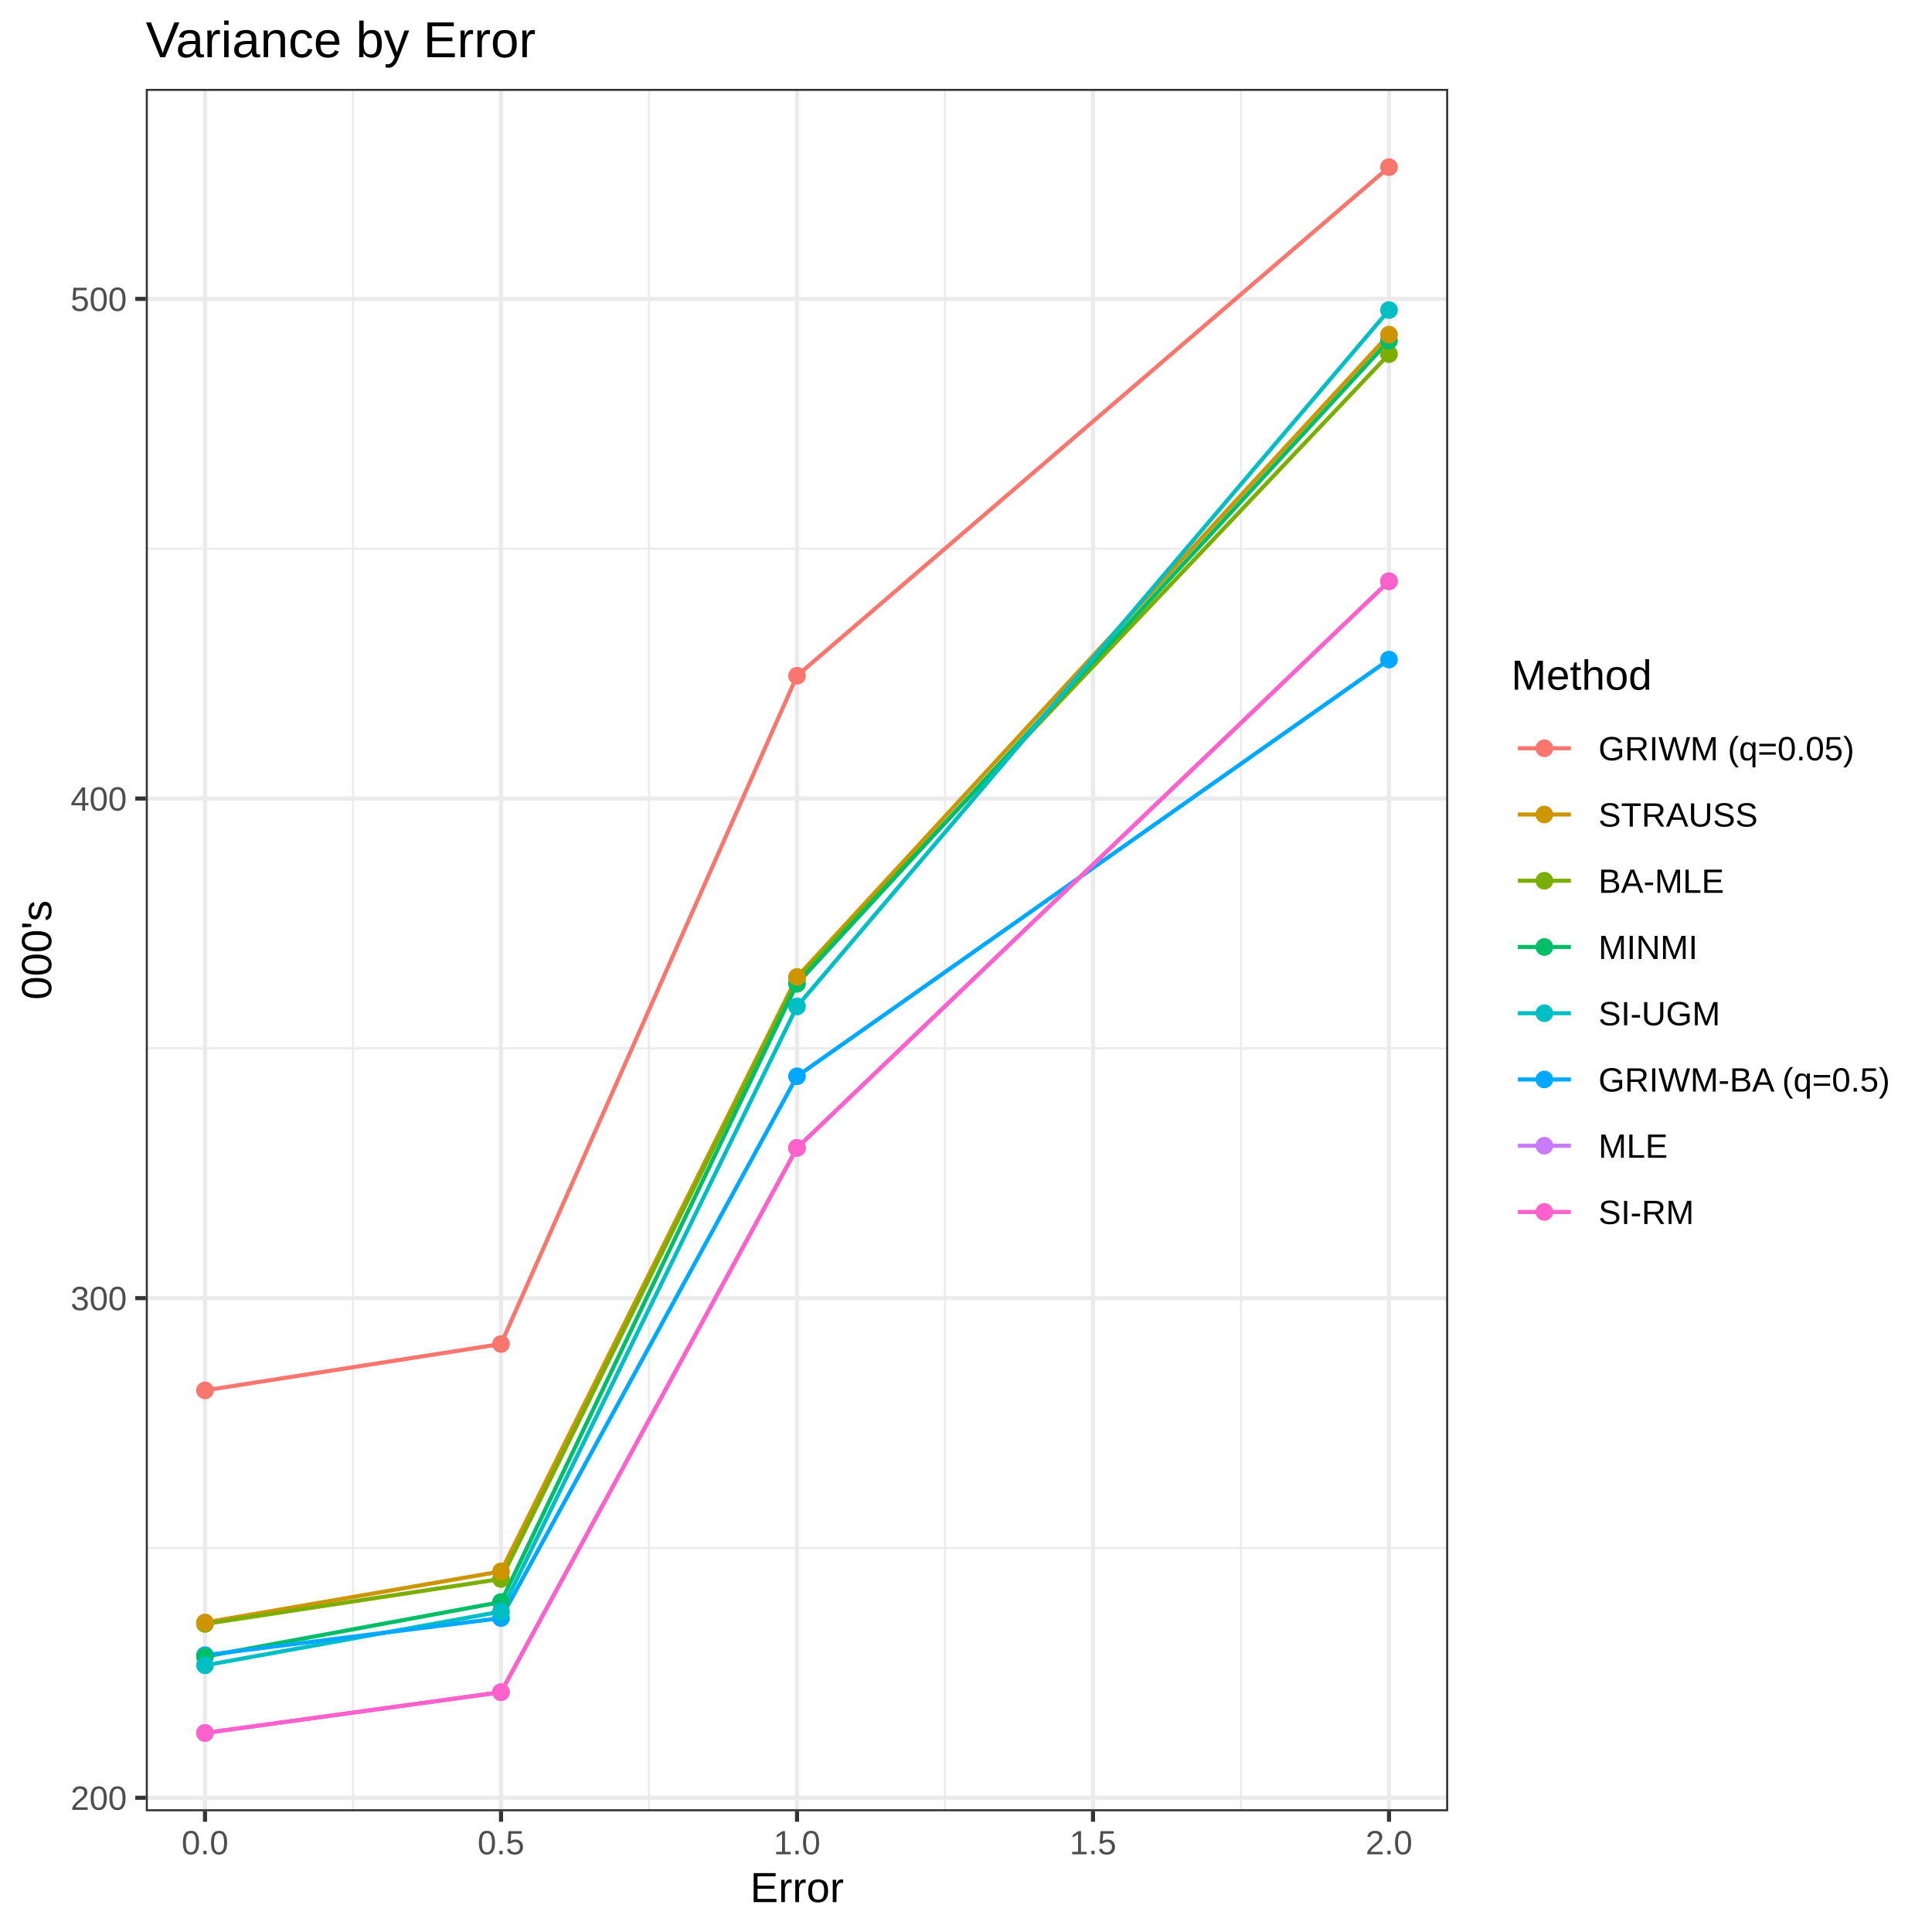
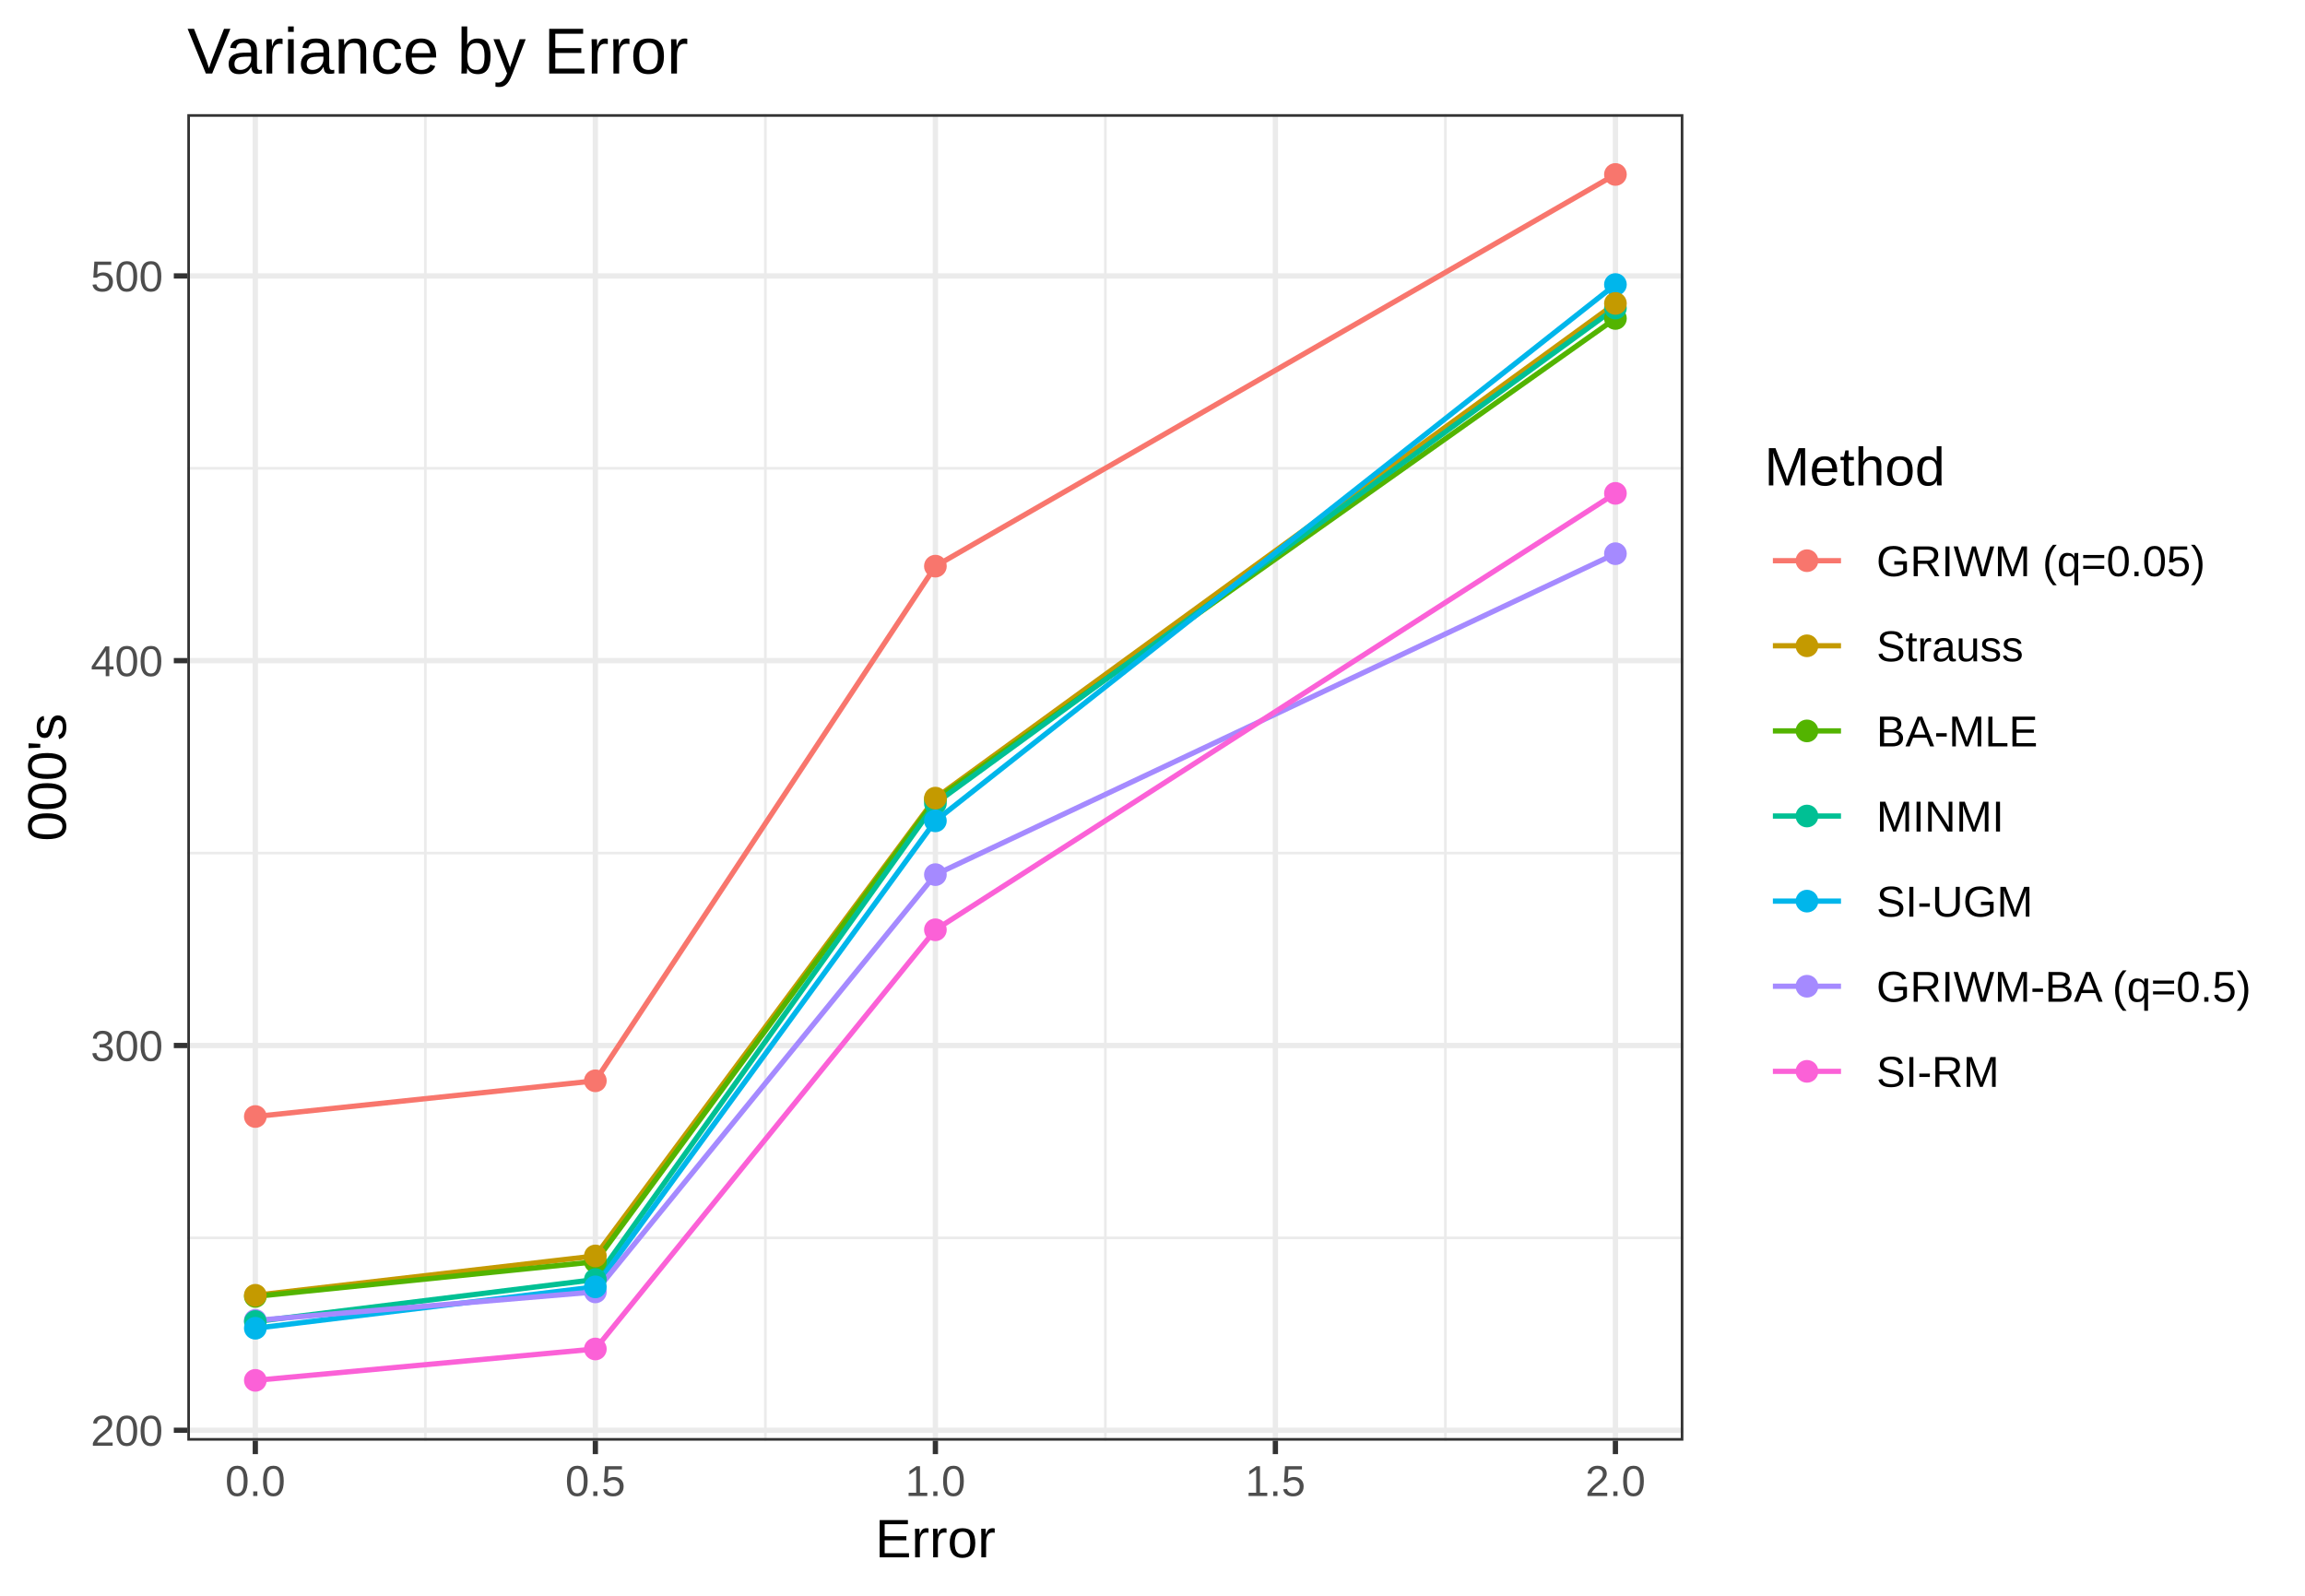
- <svg xmlns="http://www.w3.org/2000/svg" class="svglite" width="504.00pt" height="504.00pt" viewBox="0 0 504.00 504.00">
+ <svg xmlns="http://www.w3.org/2000/svg" class="svglite" width="468.00pt" height="324.00pt" viewBox="0 0 468.00 324.00">
  <defs>
    <style type="text/css">
    .svglite line, .svglite polyline, .svglite polygon, .svglite path, .svglite rect, .svglite circle {
      fill: none;
      stroke: #000000;
      stroke-linecap: round;
      stroke-linejoin: round;
      stroke-miterlimit: 10.00;
    }
    .svglite text {
      white-space: pre;
    }
  </style>
  </defs>
  <rect width="100%" height="100%" style="stroke: none; fill: #FFFFFF;" />
  <defs>
-     <clipPath id="cpMC4wMHw1MDQuMDB8MC4wMHw1MDQuMDA=">
-       <rect x="0.00" y="0.00" width="504.00" height="504.00" />
+     <clipPath id="cpMC4wMHw0NjguMDB8MC4wMHwzMjQuMDA=">
+       <rect x="0.00" y="0.00" width="468.00" height="324.00" />
    </clipPath>
  </defs>
-   <g clip-path="url(#cpMC4wMHw1MDQuMDB8MC4wMHw1MDQuMDA=)">
-     <rect x="0.00" y="-0" width="504.00" height="504.00" style="stroke-width: 1.07; stroke: #FFFFFF; fill: #FFFFFF;" />
+   <g clip-path="url(#cpMC4wMHw0NjguMDB8MC4wMHwzMjQuMDA=)">
+     <rect x="0.00" y="0.00" width="468.00" height="324.00" style="stroke-width: 1.07; stroke: #FFFFFF; fill: #FFFFFF;" />
  </g>
  <defs>
-     <clipPath id="cpMzguMDN8Mzc3LjgwfDIzLjE4fDQ3Mi41MA==">
-       <rect x="38.03" y="23.18" width="339.76" height="449.33" />
+     <clipPath id="cpMzguMDN8MzQxLjgwfDIzLjE4fDI5Mi41MA==">
+       <rect x="38.03" y="23.18" width="303.76" height="269.33" />
    </clipPath>
  </defs>
-   <g clip-path="url(#cpMzguMDN8Mzc3LjgwfDIzLjE4fDQ3Mi41MA==)">
-     <rect x="38.03" y="23.18" width="339.76" height="449.33" style="stroke-width: 1.07; stroke: none; fill: #FFFFFF;" />
-     <polyline points="38.03,403.81 377.80,403.81 " style="stroke-width: 0.53; stroke: #EBEBEB; stroke-linecap: butt;" />
-     <polyline points="38.03,273.48 377.80,273.48 " style="stroke-width: 0.53; stroke: #EBEBEB; stroke-linecap: butt;" />
-     <polyline points="38.03,143.14 377.80,143.14 " style="stroke-width: 0.53; stroke: #EBEBEB; stroke-linecap: butt;" />
-     <polyline points="92.09,472.50 92.09,23.18 " style="stroke-width: 0.53; stroke: #EBEBEB; stroke-linecap: butt;" />
-     <polyline points="169.31,472.50 169.31,23.18 " style="stroke-width: 0.53; stroke: #EBEBEB; stroke-linecap: butt;" />
-     <polyline points="246.52,472.50 246.52,23.18 " style="stroke-width: 0.53; stroke: #EBEBEB; stroke-linecap: butt;" />
-     <polyline points="323.74,472.50 323.74,23.18 " style="stroke-width: 0.53; stroke: #EBEBEB; stroke-linecap: butt;" />
-     <polyline points="38.03,468.98 377.80,468.98 " style="stroke-width: 1.07; stroke: #EBEBEB; stroke-linecap: butt;" />
-     <polyline points="38.03,338.64 377.80,338.64 " style="stroke-width: 1.07; stroke: #EBEBEB; stroke-linecap: butt;" />
-     <polyline points="38.03,208.31 377.80,208.31 " style="stroke-width: 1.07; stroke: #EBEBEB; stroke-linecap: butt;" />
-     <polyline points="38.03,77.97 377.80,77.97 " style="stroke-width: 1.07; stroke: #EBEBEB; stroke-linecap: butt;" />
-     <polyline points="53.48,472.50 53.48,23.18 " style="stroke-width: 1.07; stroke: #EBEBEB; stroke-linecap: butt;" />
-     <polyline points="130.70,472.50 130.70,23.18 " style="stroke-width: 1.07; stroke: #EBEBEB; stroke-linecap: butt;" />
-     <polyline points="207.92,472.50 207.92,23.18 " style="stroke-width: 1.07; stroke: #EBEBEB; stroke-linecap: butt;" />
-     <polyline points="285.13,472.50 285.13,23.18 " style="stroke-width: 1.07; stroke: #EBEBEB; stroke-linecap: butt;" />
-     <polyline points="362.35,472.50 362.35,23.18 " style="stroke-width: 1.07; stroke: #EBEBEB; stroke-linecap: butt;" />
-     <polyline points="53.48,362.71 130.70,350.61 207.92,176.29 362.35,43.60 " style="stroke-width: 1.07; stroke: #F8766D; stroke-linecap: butt;" />
-     <polyline points="53.48,423.26 130.70,409.93 207.92,254.86 362.35,87.30 " style="stroke-width: 1.07; stroke: #CD9600; stroke-linecap: butt;" />
-     <polyline points="53.48,423.63 130.70,411.90 207.92,255.37 362.35,92.38 " style="stroke-width: 1.07; stroke: #7CAE00; stroke-linecap: butt;" />
-     <polyline points="53.48,432.16 130.70,417.92 207.92,256.64 362.35,88.86 " style="stroke-width: 1.07; stroke: #00BE67; stroke-linecap: butt;" />
-     <polyline points="53.48,434.43 130.70,420.41 207.92,262.55 362.35,80.89 " style="stroke-width: 1.07; stroke: #00BFC4; stroke-linecap: butt;" />
-     <polyline points="53.48,431.78 130.70,422.11 207.92,280.77 362.35,172.06 " style="stroke-width: 1.07; stroke: #00A9FF; stroke-linecap: butt;" />
-     <polyline points="53.48,452.08 130.70,441.44 207.92,299.46 362.35,151.63 " style="stroke-width: 1.07; stroke: #C77CFF; stroke-linecap: butt;" />
-     <polyline points="53.48,452.08 130.70,441.44 207.92,299.46 362.35,151.63 " style="stroke-width: 1.07; stroke: #FF61CC; stroke-linecap: butt;" />
-     <circle cx="53.48" cy="423.63" r="1.95" style="stroke-width: 0.71; stroke: #7CAE00; fill: #7CAE00;" />
-     <circle cx="53.48" cy="431.78" r="1.95" style="stroke-width: 0.71; stroke: #00A9FF; fill: #00A9FF;" />
-     <circle cx="53.48" cy="362.71" r="1.95" style="stroke-width: 0.71; stroke: #F8766D; fill: #F8766D;" />
-     <circle cx="53.48" cy="432.16" r="1.95" style="stroke-width: 0.71; stroke: #00BE67; fill: #00BE67;" />
-     <circle cx="53.48" cy="452.08" r="1.95" style="stroke-width: 0.71; stroke: #C77CFF; fill: #C77CFF;" />
-     <circle cx="53.48" cy="452.08" r="1.95" style="stroke-width: 0.71; stroke: #FF61CC; fill: #FF61CC;" />
-     <circle cx="53.48" cy="434.43" r="1.95" style="stroke-width: 0.71; stroke: #00BFC4; fill: #00BFC4;" />
-     <circle cx="53.48" cy="423.26" r="1.95" style="stroke-width: 0.71; stroke: #CD9600; fill: #CD9600;" />
-     <circle cx="130.70" cy="411.90" r="1.95" style="stroke-width: 0.71; stroke: #7CAE00; fill: #7CAE00;" />
-     <circle cx="130.70" cy="422.11" r="1.95" style="stroke-width: 0.71; stroke: #00A9FF; fill: #00A9FF;" />
-     <circle cx="130.70" cy="350.61" r="1.95" style="stroke-width: 0.71; stroke: #F8766D; fill: #F8766D;" />
-     <circle cx="130.70" cy="417.92" r="1.95" style="stroke-width: 0.71; stroke: #00BE67; fill: #00BE67;" />
-     <circle cx="130.70" cy="441.44" r="1.95" style="stroke-width: 0.71; stroke: #C77CFF; fill: #C77CFF;" />
-     <circle cx="130.70" cy="441.44" r="1.95" style="stroke-width: 0.71; stroke: #FF61CC; fill: #FF61CC;" />
-     <circle cx="130.70" cy="420.41" r="1.95" style="stroke-width: 0.71; stroke: #00BFC4; fill: #00BFC4;" />
-     <circle cx="130.70" cy="409.93" r="1.95" style="stroke-width: 0.71; stroke: #CD9600; fill: #CD9600;" />
-     <circle cx="207.92" cy="255.37" r="1.95" style="stroke-width: 0.71; stroke: #7CAE00; fill: #7CAE00;" />
-     <circle cx="207.92" cy="280.77" r="1.95" style="stroke-width: 0.71; stroke: #00A9FF; fill: #00A9FF;" />
-     <circle cx="207.92" cy="176.29" r="1.95" style="stroke-width: 0.71; stroke: #F8766D; fill: #F8766D;" />
-     <circle cx="207.92" cy="256.64" r="1.95" style="stroke-width: 0.71; stroke: #00BE67; fill: #00BE67;" />
-     <circle cx="207.92" cy="299.46" r="1.95" style="stroke-width: 0.71; stroke: #C77CFF; fill: #C77CFF;" />
-     <circle cx="207.92" cy="299.46" r="1.95" style="stroke-width: 0.71; stroke: #FF61CC; fill: #FF61CC;" />
-     <circle cx="207.92" cy="262.55" r="1.95" style="stroke-width: 0.71; stroke: #00BFC4; fill: #00BFC4;" />
-     <circle cx="207.92" cy="254.86" r="1.95" style="stroke-width: 0.71; stroke: #CD9600; fill: #CD9600;" />
-     <circle cx="362.35" cy="92.38" r="1.95" style="stroke-width: 0.71; stroke: #7CAE00; fill: #7CAE00;" />
-     <circle cx="362.35" cy="172.06" r="1.95" style="stroke-width: 0.71; stroke: #00A9FF; fill: #00A9FF;" />
-     <circle cx="362.35" cy="43.60" r="1.95" style="stroke-width: 0.71; stroke: #F8766D; fill: #F8766D;" />
-     <circle cx="362.35" cy="88.86" r="1.95" style="stroke-width: 0.71; stroke: #00BE67; fill: #00BE67;" />
-     <circle cx="362.35" cy="151.63" r="1.95" style="stroke-width: 0.71; stroke: #C77CFF; fill: #C77CFF;" />
-     <circle cx="362.35" cy="151.63" r="1.95" style="stroke-width: 0.71; stroke: #FF61CC; fill: #FF61CC;" />
-     <circle cx="362.35" cy="80.89" r="1.95" style="stroke-width: 0.71; stroke: #00BFC4; fill: #00BFC4;" />
-     <circle cx="362.35" cy="87.30" r="1.95" style="stroke-width: 0.71; stroke: #CD9600; fill: #CD9600;" />
-     <rect x="38.03" y="23.18" width="339.76" height="449.33" style="stroke-width: 1.07; stroke: #333333;" />
+   <g clip-path="url(#cpMzguMDN8MzQxLjgwfDIzLjE4fDI5Mi41MA==)">
+     <rect x="38.03" y="23.18" width="303.76" height="269.33" style="stroke-width: 1.07; stroke: none; fill: #FFFFFF;" />
+     <polyline points="38.03,251.33 341.80,251.33 " style="stroke-width: 0.53; stroke: #EBEBEB; stroke-linecap: butt;" />
+     <polyline points="38.03,173.21 341.80,173.21 " style="stroke-width: 0.53; stroke: #EBEBEB; stroke-linecap: butt;" />
+     <polyline points="38.03,95.08 341.80,95.08 " style="stroke-width: 0.53; stroke: #EBEBEB; stroke-linecap: butt;" />
+     <polyline points="86.36,292.50 86.36,23.18 " style="stroke-width: 0.53; stroke: #EBEBEB; stroke-linecap: butt;" />
+     <polyline points="155.40,292.50 155.40,23.18 " style="stroke-width: 0.53; stroke: #EBEBEB; stroke-linecap: butt;" />
+     <polyline points="224.43,292.50 224.43,23.18 " style="stroke-width: 0.53; stroke: #EBEBEB; stroke-linecap: butt;" />
+     <polyline points="293.47,292.50 293.47,23.18 " style="stroke-width: 0.53; stroke: #EBEBEB; stroke-linecap: butt;" />
+     <polyline points="38.03,290.39 341.80,290.39 " style="stroke-width: 1.07; stroke: #EBEBEB; stroke-linecap: butt;" />
+     <polyline points="38.03,212.27 341.80,212.27 " style="stroke-width: 1.07; stroke: #EBEBEB; stroke-linecap: butt;" />
+     <polyline points="38.03,134.14 341.80,134.14 " style="stroke-width: 1.07; stroke: #EBEBEB; stroke-linecap: butt;" />
+     <polyline points="38.03,56.02 341.80,56.02 " style="stroke-width: 1.07; stroke: #EBEBEB; stroke-linecap: butt;" />
+     <polyline points="51.84,292.50 51.84,23.18 " style="stroke-width: 1.07; stroke: #EBEBEB; stroke-linecap: butt;" />
+     <polyline points="120.88,292.50 120.88,23.18 " style="stroke-width: 1.07; stroke: #EBEBEB; stroke-linecap: butt;" />
+     <polyline points="189.92,292.50 189.92,23.18 " style="stroke-width: 1.07; stroke: #EBEBEB; stroke-linecap: butt;" />
+     <polyline points="258.95,292.50 258.95,23.18 " style="stroke-width: 1.07; stroke: #EBEBEB; stroke-linecap: butt;" />
+     <polyline points="327.99,292.50 327.99,23.18 " style="stroke-width: 1.07; stroke: #EBEBEB; stroke-linecap: butt;" />
+     <polyline points="51.84,226.69 120.88,219.44 189.92,114.95 327.99,35.42 " style="stroke-width: 1.07; stroke: #F8766D; stroke-linecap: butt;" />
+     <polyline points="51.84,262.99 120.88,255.00 189.92,162.05 327.99,61.61 " style="stroke-width: 1.07; stroke: #C49A00; stroke-linecap: butt;" />
+     <polyline points="51.84,263.21 120.88,256.18 189.92,162.35 327.99,64.66 " style="stroke-width: 1.07; stroke: #53B400; stroke-linecap: butt;" />
+     <polyline points="51.84,268.32 120.88,259.79 189.92,163.12 327.99,62.55 " style="stroke-width: 1.07; stroke: #00C094; stroke-linecap: butt;" />
+     <polyline points="51.84,269.68 120.88,261.28 189.92,166.66 327.99,57.77 " style="stroke-width: 1.07; stroke: #00B6EB; stroke-linecap: butt;" />
+     <polyline points="51.84,268.09 120.88,262.30 189.92,177.58 327.99,112.42 " style="stroke-width: 1.07; stroke: #A58AFF; stroke-linecap: butt;" />
+     <polyline points="51.84,280.26 120.88,273.89 189.92,188.78 327.99,100.17 " style="stroke-width: 1.07; stroke: #FB61D7; stroke-linecap: butt;" />
+     <circle cx="51.84" cy="263.21" r="1.95" style="stroke-width: 0.71; stroke: #53B400; fill: #53B400;" />
+     <circle cx="51.84" cy="268.09" r="1.95" style="stroke-width: 0.71; stroke: #A58AFF; fill: #A58AFF;" />
+     <circle cx="51.84" cy="226.69" r="1.95" style="stroke-width: 0.71; stroke: #F8766D; fill: #F8766D;" />
+     <circle cx="51.84" cy="268.32" r="1.95" style="stroke-width: 0.71; stroke: #00C094; fill: #00C094;" />
+     <circle cx="51.84" cy="280.26" r="1.95" style="stroke-width: 0.71; stroke: #FB61D7; fill: #FB61D7;" />
+     <circle cx="51.84" cy="269.68" r="1.95" style="stroke-width: 0.71; stroke: #00B6EB; fill: #00B6EB;" />
+     <circle cx="51.84" cy="262.99" r="1.95" style="stroke-width: 0.71; stroke: #C49A00; fill: #C49A00;" />
+     <circle cx="120.88" cy="256.18" r="1.95" style="stroke-width: 0.71; stroke: #53B400; fill: #53B400;" />
+     <circle cx="120.88" cy="262.30" r="1.95" style="stroke-width: 0.71; stroke: #A58AFF; fill: #A58AFF;" />
+     <circle cx="120.88" cy="219.44" r="1.95" style="stroke-width: 0.71; stroke: #F8766D; fill: #F8766D;" />
+     <circle cx="120.88" cy="259.79" r="1.95" style="stroke-width: 0.71; stroke: #00C094; fill: #00C094;" />
+     <circle cx="120.88" cy="273.89" r="1.95" style="stroke-width: 0.71; stroke: #FB61D7; fill: #FB61D7;" />
+     <circle cx="120.88" cy="261.28" r="1.95" style="stroke-width: 0.71; stroke: #00B6EB; fill: #00B6EB;" />
+     <circle cx="120.88" cy="255.00" r="1.95" style="stroke-width: 0.71; stroke: #C49A00; fill: #C49A00;" />
+     <circle cx="189.92" cy="162.35" r="1.95" style="stroke-width: 0.71; stroke: #53B400; fill: #53B400;" />
+     <circle cx="189.92" cy="177.58" r="1.95" style="stroke-width: 0.71; stroke: #A58AFF; fill: #A58AFF;" />
+     <circle cx="189.92" cy="114.95" r="1.95" style="stroke-width: 0.71; stroke: #F8766D; fill: #F8766D;" />
+     <circle cx="189.92" cy="163.12" r="1.95" style="stroke-width: 0.71; stroke: #00C094; fill: #00C094;" />
+     <circle cx="189.92" cy="188.78" r="1.95" style="stroke-width: 0.71; stroke: #FB61D7; fill: #FB61D7;" />
+     <circle cx="189.92" cy="166.66" r="1.95" style="stroke-width: 0.71; stroke: #00B6EB; fill: #00B6EB;" />
+     <circle cx="189.92" cy="162.05" r="1.95" style="stroke-width: 0.71; stroke: #C49A00; fill: #C49A00;" />
+     <circle cx="327.99" cy="64.66" r="1.95" style="stroke-width: 0.71; stroke: #53B400; fill: #53B400;" />
+     <circle cx="327.99" cy="112.42" r="1.95" style="stroke-width: 0.71; stroke: #A58AFF; fill: #A58AFF;" />
+     <circle cx="327.99" cy="35.42" r="1.95" style="stroke-width: 0.71; stroke: #F8766D; fill: #F8766D;" />
+     <circle cx="327.99" cy="62.55" r="1.95" style="stroke-width: 0.71; stroke: #00C094; fill: #00C094;" />
+     <circle cx="327.99" cy="100.17" r="1.95" style="stroke-width: 0.71; stroke: #FB61D7; fill: #FB61D7;" />
+     <circle cx="327.99" cy="57.77" r="1.95" style="stroke-width: 0.71; stroke: #00B6EB; fill: #00B6EB;" />
+     <circle cx="327.99" cy="61.61" r="1.95" style="stroke-width: 0.71; stroke: #C49A00; fill: #C49A00;" />
+     <rect x="38.03" y="23.18" width="303.76" height="269.33" style="stroke-width: 1.07; stroke: #333333;" />
  </g>
-   <g clip-path="url(#cpMC4wMHw1MDQuMDB8MC4wMHw1MDQuMDA=)">
-     <text x="33.10" y="472.13" text-anchor="end" style="font-size: 8.80px;fill: #4D4D4D; font-family: &quot;Arial&quot;;" textLength="14.69px" lengthAdjust="spacingAndGlyphs">200</text>
-     <text x="33.10" y="341.79" text-anchor="end" style="font-size: 8.80px;fill: #4D4D4D; font-family: &quot;Arial&quot;;" textLength="14.69px" lengthAdjust="spacingAndGlyphs">300</text>
-     <text x="33.10" y="211.46" text-anchor="end" style="font-size: 8.80px;fill: #4D4D4D; font-family: &quot;Arial&quot;;" textLength="14.69px" lengthAdjust="spacingAndGlyphs">400</text>
-     <text x="33.10" y="81.12" text-anchor="end" style="font-size: 8.80px;fill: #4D4D4D; font-family: &quot;Arial&quot;;" textLength="14.69px" lengthAdjust="spacingAndGlyphs">500</text>
-     <polyline points="35.29,468.98 38.03,468.98 " style="stroke-width: 1.07; stroke: #333333; stroke-linecap: butt;" />
-     <polyline points="35.29,338.64 38.03,338.64 " style="stroke-width: 1.07; stroke: #333333; stroke-linecap: butt;" />
-     <polyline points="35.29,208.31 38.03,208.31 " style="stroke-width: 1.07; stroke: #333333; stroke-linecap: butt;" />
-     <polyline points="35.29,77.97 38.03,77.97 " style="stroke-width: 1.07; stroke: #333333; stroke-linecap: butt;" />
-     <polyline points="53.48,475.24 53.48,472.50 " style="stroke-width: 1.07; stroke: #333333; stroke-linecap: butt;" />
-     <polyline points="130.70,475.24 130.70,472.50 " style="stroke-width: 1.07; stroke: #333333; stroke-linecap: butt;" />
-     <polyline points="207.92,475.24 207.92,472.50 " style="stroke-width: 1.07; stroke: #333333; stroke-linecap: butt;" />
-     <polyline points="285.13,475.24 285.13,472.50 " style="stroke-width: 1.07; stroke: #333333; stroke-linecap: butt;" />
-     <polyline points="362.35,475.24 362.35,472.50 " style="stroke-width: 1.07; stroke: #333333; stroke-linecap: butt;" />
-     <text x="53.48" y="483.74" text-anchor="middle" style="font-size: 8.80px;fill: #4D4D4D; font-family: &quot;Arial&quot;;" textLength="12.24px" lengthAdjust="spacingAndGlyphs">0.0</text>
-     <text x="130.70" y="483.74" text-anchor="middle" style="font-size: 8.80px;fill: #4D4D4D; font-family: &quot;Arial&quot;;" textLength="12.24px" lengthAdjust="spacingAndGlyphs">0.5</text>
-     <text x="207.92" y="483.74" text-anchor="middle" style="font-size: 8.80px;fill: #4D4D4D; font-family: &quot;Arial&quot;;" textLength="12.24px" lengthAdjust="spacingAndGlyphs">1.0</text>
-     <text x="285.13" y="483.74" text-anchor="middle" style="font-size: 8.80px;fill: #4D4D4D; font-family: &quot;Arial&quot;;" textLength="12.24px" lengthAdjust="spacingAndGlyphs">1.5</text>
-     <text x="362.35" y="483.74" text-anchor="middle" style="font-size: 8.80px;fill: #4D4D4D; font-family: &quot;Arial&quot;;" textLength="12.24px" lengthAdjust="spacingAndGlyphs">2.0</text>
-     <text x="207.92" y="496.20" text-anchor="middle" style="font-size: 11.00px; font-family: &quot;Arial&quot;;" textLength="24.45px" lengthAdjust="spacingAndGlyphs">Error</text>
-     <text transform="translate(13.36,247.84) rotate(-90)" text-anchor="middle" style="font-size: 11.00px; font-family: &quot;Arial&quot;;" textLength="25.96px" lengthAdjust="spacingAndGlyphs">000's</text>
-     <rect x="388.76" y="165.40" width="109.76" height="164.87" style="stroke-width: 1.07; stroke: none; fill: #FFFFFF;" />
-     <text x="394.24" y="179.92" style="font-size: 11.00px; font-family: &quot;Arial&quot;;" textLength="36.71px" lengthAdjust="spacingAndGlyphs">Method</text>
-     <rect x="394.24" y="186.56" width="17.28" height="17.28" style="stroke-width: 1.07; stroke: none; fill: #FFFFFF;" />
-     <line x1="395.96" y1="195.20" x2="409.79" y2="195.20" style="stroke-width: 1.07; stroke: #F8766D; stroke-linecap: butt;" />
-     <circle cx="402.88" cy="195.20" r="1.95" style="stroke-width: 0.71; stroke: #F8766D; fill: #F8766D;" />
-     <rect x="394.24" y="203.84" width="17.28" height="17.28" style="stroke-width: 1.07; stroke: none; fill: #FFFFFF;" />
-     <line x1="395.96" y1="212.48" x2="409.79" y2="212.48" style="stroke-width: 1.07; stroke: #CD9600; stroke-linecap: butt;" />
-     <circle cx="402.88" cy="212.48" r="1.95" style="stroke-width: 0.71; stroke: #CD9600; fill: #CD9600;" />
-     <rect x="394.24" y="221.12" width="17.28" height="17.28" style="stroke-width: 1.07; stroke: none; fill: #FFFFFF;" />
-     <line x1="395.96" y1="229.76" x2="409.79" y2="229.76" style="stroke-width: 1.07; stroke: #7CAE00; stroke-linecap: butt;" />
-     <circle cx="402.88" cy="229.76" r="1.95" style="stroke-width: 0.71; stroke: #7CAE00; fill: #7CAE00;" />
-     <rect x="394.24" y="238.40" width="17.28" height="17.28" style="stroke-width: 1.07; stroke: none; fill: #FFFFFF;" />
-     <line x1="395.96" y1="247.04" x2="409.79" y2="247.04" style="stroke-width: 1.07; stroke: #00BE67; stroke-linecap: butt;" />
-     <circle cx="402.88" cy="247.04" r="1.95" style="stroke-width: 0.71; stroke: #00BE67; fill: #00BE67;" />
-     <rect x="394.24" y="255.68" width="17.28" height="17.28" style="stroke-width: 1.07; stroke: none; fill: #FFFFFF;" />
-     <line x1="395.96" y1="264.32" x2="409.79" y2="264.32" style="stroke-width: 1.07; stroke: #00BFC4; stroke-linecap: butt;" />
-     <circle cx="402.88" cy="264.32" r="1.95" style="stroke-width: 0.71; stroke: #00BFC4; fill: #00BFC4;" />
-     <rect x="394.24" y="272.96" width="17.28" height="17.28" style="stroke-width: 1.07; stroke: none; fill: #FFFFFF;" />
-     <line x1="395.96" y1="281.60" x2="409.79" y2="281.60" style="stroke-width: 1.07; stroke: #00A9FF; stroke-linecap: butt;" />
-     <circle cx="402.88" cy="281.60" r="1.95" style="stroke-width: 0.71; stroke: #00A9FF; fill: #00A9FF;" />
-     <rect x="394.24" y="290.24" width="17.28" height="17.28" style="stroke-width: 1.07; stroke: none; fill: #FFFFFF;" />
-     <line x1="395.96" y1="298.88" x2="409.79" y2="298.88" style="stroke-width: 1.07; stroke: #C77CFF; stroke-linecap: butt;" />
-     <circle cx="402.88" cy="298.88" r="1.95" style="stroke-width: 0.71; stroke: #C77CFF; fill: #C77CFF;" />
-     <rect x="394.24" y="307.52" width="17.28" height="17.28" style="stroke-width: 1.07; stroke: none; fill: #FFFFFF;" />
-     <line x1="395.96" y1="316.16" x2="409.79" y2="316.16" style="stroke-width: 1.07; stroke: #FF61CC; stroke-linecap: butt;" />
-     <circle cx="402.88" cy="316.16" r="1.95" style="stroke-width: 0.71; stroke: #FF61CC; fill: #FF61CC;" />
-     <text x="416.99" y="198.35" style="font-size: 8.80px; font-family: &quot;Arial&quot;;" textLength="66.76px" lengthAdjust="spacingAndGlyphs">GRIWM (q=0.05)</text>
-     <text x="416.99" y="215.63" style="font-size: 8.80px; font-family: &quot;Arial&quot;;" textLength="41.54px" lengthAdjust="spacingAndGlyphs">STRAUSS</text>
-     <text x="416.99" y="232.91" style="font-size: 8.80px; font-family: &quot;Arial&quot;;" textLength="32.76px" lengthAdjust="spacingAndGlyphs">BA-MLE</text>
-     <text x="416.99" y="250.19" style="font-size: 8.80px; font-family: &quot;Arial&quot;;" textLength="25.91px" lengthAdjust="spacingAndGlyphs">MINMI</text>
-     <text x="416.99" y="267.47" style="font-size: 8.80px; font-family: &quot;Arial&quot;;" textLength="31.77px" lengthAdjust="spacingAndGlyphs">SI-UGM</text>
-     <text x="416.99" y="284.75" style="font-size: 8.80px; font-family: &quot;Arial&quot;;" textLength="76.05px" lengthAdjust="spacingAndGlyphs">GRIWM-BA (q=0.5)</text>
-     <text x="416.99" y="302.03" style="font-size: 8.80px; font-family: &quot;Arial&quot;;" textLength="18.09px" lengthAdjust="spacingAndGlyphs">MLE</text>
-     <text x="416.99" y="319.31" style="font-size: 8.80px; font-family: &quot;Arial&quot;;" textLength="24.93px" lengthAdjust="spacingAndGlyphs">SI-RM</text>
+   <g clip-path="url(#cpMC4wMHw0NjguMDB8MC4wMHwzMjQuMDA=)">
+     <text x="33.10" y="293.54" text-anchor="end" style="font-size: 8.80px;fill: #4D4D4D; font-family: &quot;Arial&quot;;" textLength="14.69px" lengthAdjust="spacingAndGlyphs">200</text>
+     <text x="33.10" y="215.42" text-anchor="end" style="font-size: 8.80px;fill: #4D4D4D; font-family: &quot;Arial&quot;;" textLength="14.69px" lengthAdjust="spacingAndGlyphs">300</text>
+     <text x="33.10" y="137.29" text-anchor="end" style="font-size: 8.80px;fill: #4D4D4D; font-family: &quot;Arial&quot;;" textLength="14.69px" lengthAdjust="spacingAndGlyphs">400</text>
+     <text x="33.10" y="59.17" text-anchor="end" style="font-size: 8.80px;fill: #4D4D4D; font-family: &quot;Arial&quot;;" textLength="14.69px" lengthAdjust="spacingAndGlyphs">500</text>
+     <polyline points="35.29,290.39 38.03,290.39 " style="stroke-width: 1.07; stroke: #333333; stroke-linecap: butt;" />
+     <polyline points="35.29,212.27 38.03,212.27 " style="stroke-width: 1.07; stroke: #333333; stroke-linecap: butt;" />
+     <polyline points="35.29,134.14 38.03,134.14 " style="stroke-width: 1.07; stroke: #333333; stroke-linecap: butt;" />
+     <polyline points="35.29,56.02 38.03,56.02 " style="stroke-width: 1.07; stroke: #333333; stroke-linecap: butt;" />
+     <polyline points="51.84,295.24 51.84,292.50 " style="stroke-width: 1.07; stroke: #333333; stroke-linecap: butt;" />
+     <polyline points="120.88,295.24 120.88,292.50 " style="stroke-width: 1.07; stroke: #333333; stroke-linecap: butt;" />
+     <polyline points="189.92,295.24 189.92,292.50 " style="stroke-width: 1.07; stroke: #333333; stroke-linecap: butt;" />
+     <polyline points="258.95,295.24 258.95,292.50 " style="stroke-width: 1.07; stroke: #333333; stroke-linecap: butt;" />
+     <polyline points="327.99,295.24 327.99,292.50 " style="stroke-width: 1.07; stroke: #333333; stroke-linecap: butt;" />
+     <text x="51.84" y="303.74" text-anchor="middle" style="font-size: 8.80px;fill: #4D4D4D; font-family: &quot;Arial&quot;;" textLength="12.24px" lengthAdjust="spacingAndGlyphs">0.0</text>
+     <text x="120.88" y="303.74" text-anchor="middle" style="font-size: 8.80px;fill: #4D4D4D; font-family: &quot;Arial&quot;;" textLength="12.24px" lengthAdjust="spacingAndGlyphs">0.5</text>
+     <text x="189.92" y="303.74" text-anchor="middle" style="font-size: 8.80px;fill: #4D4D4D; font-family: &quot;Arial&quot;;" textLength="12.24px" lengthAdjust="spacingAndGlyphs">1.0</text>
+     <text x="258.95" y="303.74" text-anchor="middle" style="font-size: 8.80px;fill: #4D4D4D; font-family: &quot;Arial&quot;;" textLength="12.24px" lengthAdjust="spacingAndGlyphs">1.5</text>
+     <text x="327.99" y="303.74" text-anchor="middle" style="font-size: 8.80px;fill: #4D4D4D; font-family: &quot;Arial&quot;;" textLength="12.24px" lengthAdjust="spacingAndGlyphs">2.0</text>
+     <text x="189.92" y="316.20" text-anchor="middle" style="font-size: 11.00px; font-family: &quot;Arial&quot;;" textLength="24.45px" lengthAdjust="spacingAndGlyphs">Error</text>
+     <text transform="translate(13.36,157.84) rotate(-90)" text-anchor="middle" style="font-size: 11.00px; font-family: &quot;Arial&quot;;" textLength="25.96px" lengthAdjust="spacingAndGlyphs">000's</text>
+     <rect x="352.76" y="84.04" width="109.76" height="147.59" style="stroke-width: 1.07; stroke: none; fill: #FFFFFF;" />
+     <text x="358.24" y="98.56" style="font-size: 11.00px; font-family: &quot;Arial&quot;;" textLength="36.71px" lengthAdjust="spacingAndGlyphs">Method</text>
+     <rect x="358.24" y="105.20" width="17.28" height="17.28" style="stroke-width: 1.07; stroke: none; fill: #FFFFFF;" />
+     <line x1="359.96" y1="113.84" x2="373.79" y2="113.84" style="stroke-width: 1.07; stroke: #F8766D; stroke-linecap: butt;" />
+     <circle cx="366.88" cy="113.84" r="1.95" style="stroke-width: 0.71; stroke: #F8766D; fill: #F8766D;" />
+     <rect x="358.24" y="122.48" width="17.28" height="17.28" style="stroke-width: 1.07; stroke: none; fill: #FFFFFF;" />
+     <line x1="359.96" y1="131.12" x2="373.79" y2="131.12" style="stroke-width: 1.07; stroke: #C49A00; stroke-linecap: butt;" />
+     <circle cx="366.88" cy="131.12" r="1.95" style="stroke-width: 0.71; stroke: #C49A00; fill: #C49A00;" />
+     <rect x="358.24" y="139.76" width="17.28" height="17.28" style="stroke-width: 1.07; stroke: none; fill: #FFFFFF;" />
+     <line x1="359.96" y1="148.40" x2="373.79" y2="148.40" style="stroke-width: 1.07; stroke: #53B400; stroke-linecap: butt;" />
+     <circle cx="366.88" cy="148.40" r="1.95" style="stroke-width: 0.71; stroke: #53B400; fill: #53B400;" />
+     <rect x="358.24" y="157.04" width="17.28" height="17.28" style="stroke-width: 1.07; stroke: none; fill: #FFFFFF;" />
+     <line x1="359.96" y1="165.68" x2="373.79" y2="165.68" style="stroke-width: 1.07; stroke: #00C094; stroke-linecap: butt;" />
+     <circle cx="366.88" cy="165.68" r="1.95" style="stroke-width: 0.71; stroke: #00C094; fill: #00C094;" />
+     <rect x="358.24" y="174.32" width="17.28" height="17.28" style="stroke-width: 1.07; stroke: none; fill: #FFFFFF;" />
+     <line x1="359.96" y1="182.96" x2="373.79" y2="182.96" style="stroke-width: 1.07; stroke: #00B6EB; stroke-linecap: butt;" />
+     <circle cx="366.88" cy="182.96" r="1.95" style="stroke-width: 0.71; stroke: #00B6EB; fill: #00B6EB;" />
+     <rect x="358.24" y="191.60" width="17.28" height="17.28" style="stroke-width: 1.07; stroke: none; fill: #FFFFFF;" />
+     <line x1="359.96" y1="200.24" x2="373.79" y2="200.24" style="stroke-width: 1.07; stroke: #A58AFF; stroke-linecap: butt;" />
+     <circle cx="366.88" cy="200.24" r="1.95" style="stroke-width: 0.71; stroke: #A58AFF; fill: #A58AFF;" />
+     <rect x="358.24" y="208.88" width="17.28" height="17.28" style="stroke-width: 1.07; stroke: none; fill: #FFFFFF;" />
+     <line x1="359.96" y1="217.52" x2="373.79" y2="217.52" style="stroke-width: 1.07; stroke: #FB61D7; stroke-linecap: butt;" />
+     <circle cx="366.88" cy="217.52" r="1.95" style="stroke-width: 0.71; stroke: #FB61D7; fill: #FB61D7;" />
+     <text x="380.99" y="116.99" style="font-size: 8.80px; font-family: &quot;Arial&quot;;" textLength="66.76px" lengthAdjust="spacingAndGlyphs">GRIWM (q=0.05)</text>
+     <text x="380.99" y="134.27" style="font-size: 8.80px; font-family: &quot;Arial&quot;;" textLength="29.84px" lengthAdjust="spacingAndGlyphs">Strauss</text>
+     <text x="380.99" y="151.55" style="font-size: 8.80px; font-family: &quot;Arial&quot;;" textLength="32.76px" lengthAdjust="spacingAndGlyphs">BA-MLE</text>
+     <text x="380.99" y="168.83" style="font-size: 8.80px; font-family: &quot;Arial&quot;;" textLength="25.91px" lengthAdjust="spacingAndGlyphs">MINMI</text>
+     <text x="380.99" y="186.11" style="font-size: 8.80px; font-family: &quot;Arial&quot;;" textLength="31.77px" lengthAdjust="spacingAndGlyphs">SI-UGM</text>
+     <text x="380.99" y="203.39" style="font-size: 8.80px; font-family: &quot;Arial&quot;;" textLength="76.05px" lengthAdjust="spacingAndGlyphs">GRIWM-BA (q=0.5)</text>
+     <text x="380.99" y="220.67" style="font-size: 8.80px; font-family: &quot;Arial&quot;;" textLength="24.93px" lengthAdjust="spacingAndGlyphs">SI-RM</text>
    <text x="38.03" y="14.93" style="font-size: 13.20px; font-family: &quot;Arial&quot;;" textLength="101.66px" lengthAdjust="spacingAndGlyphs">Variance by Error</text>
  </g>
</svg>
